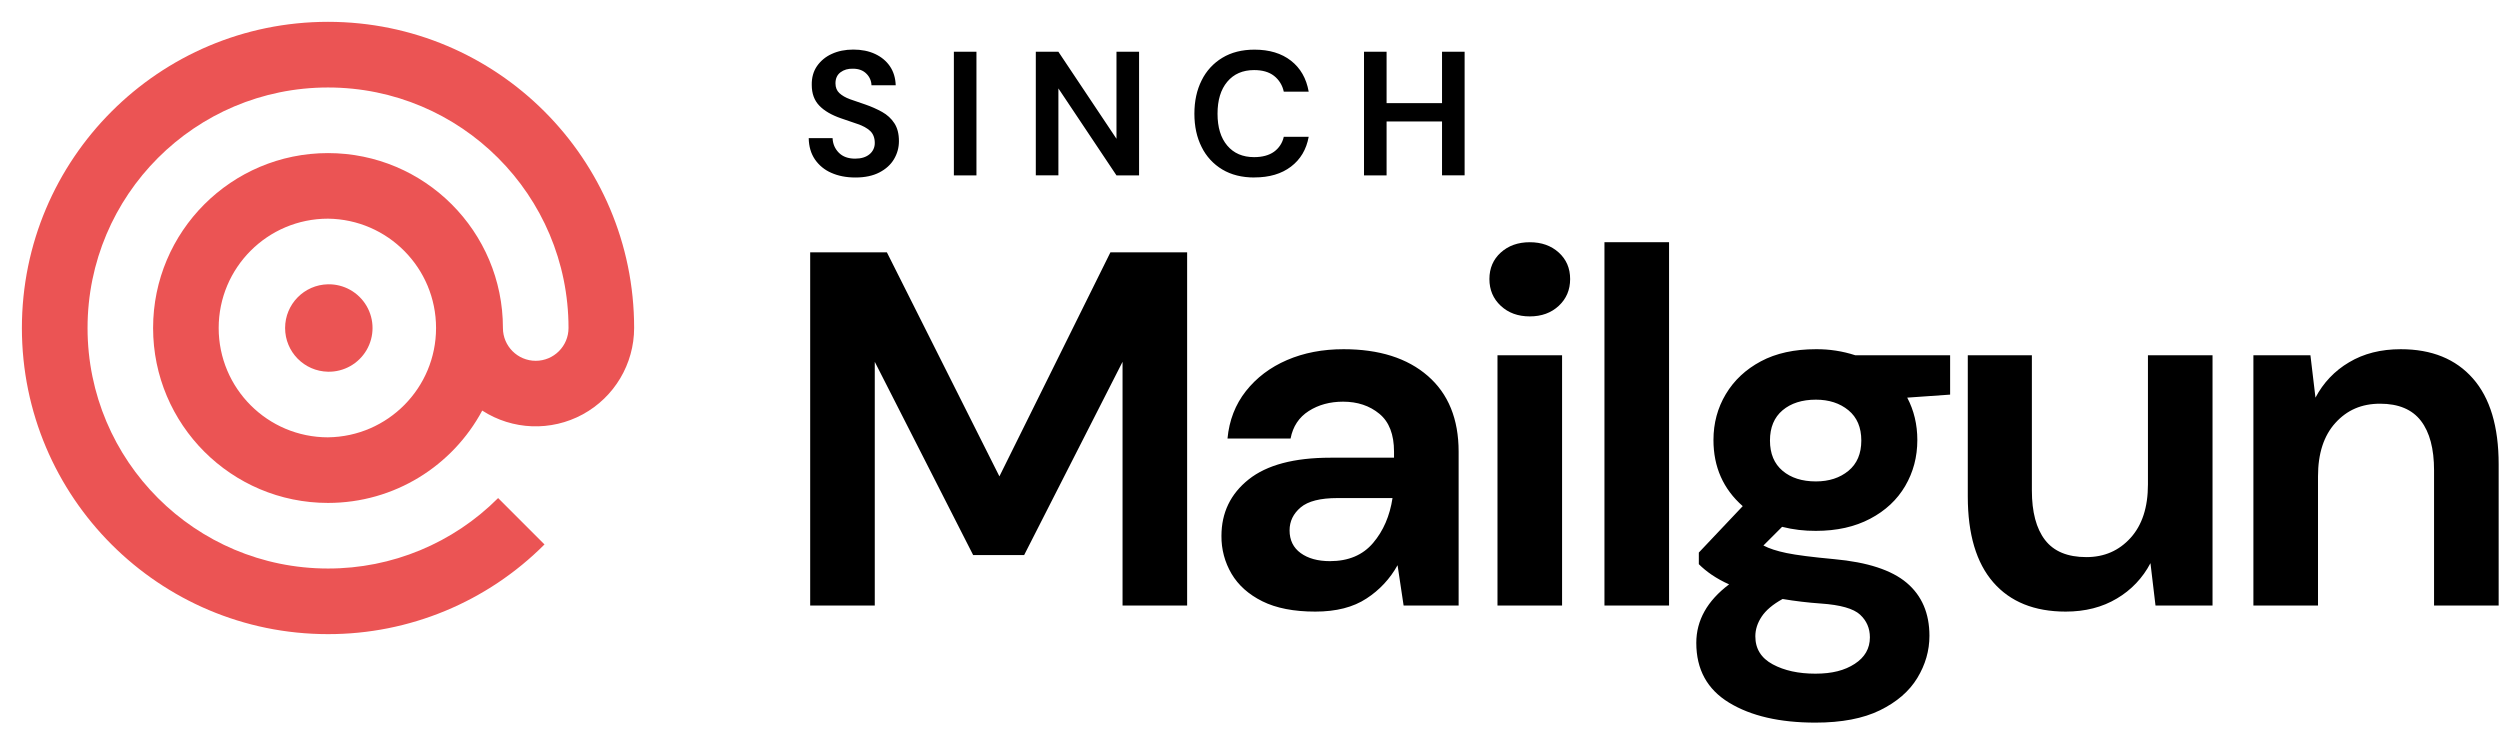
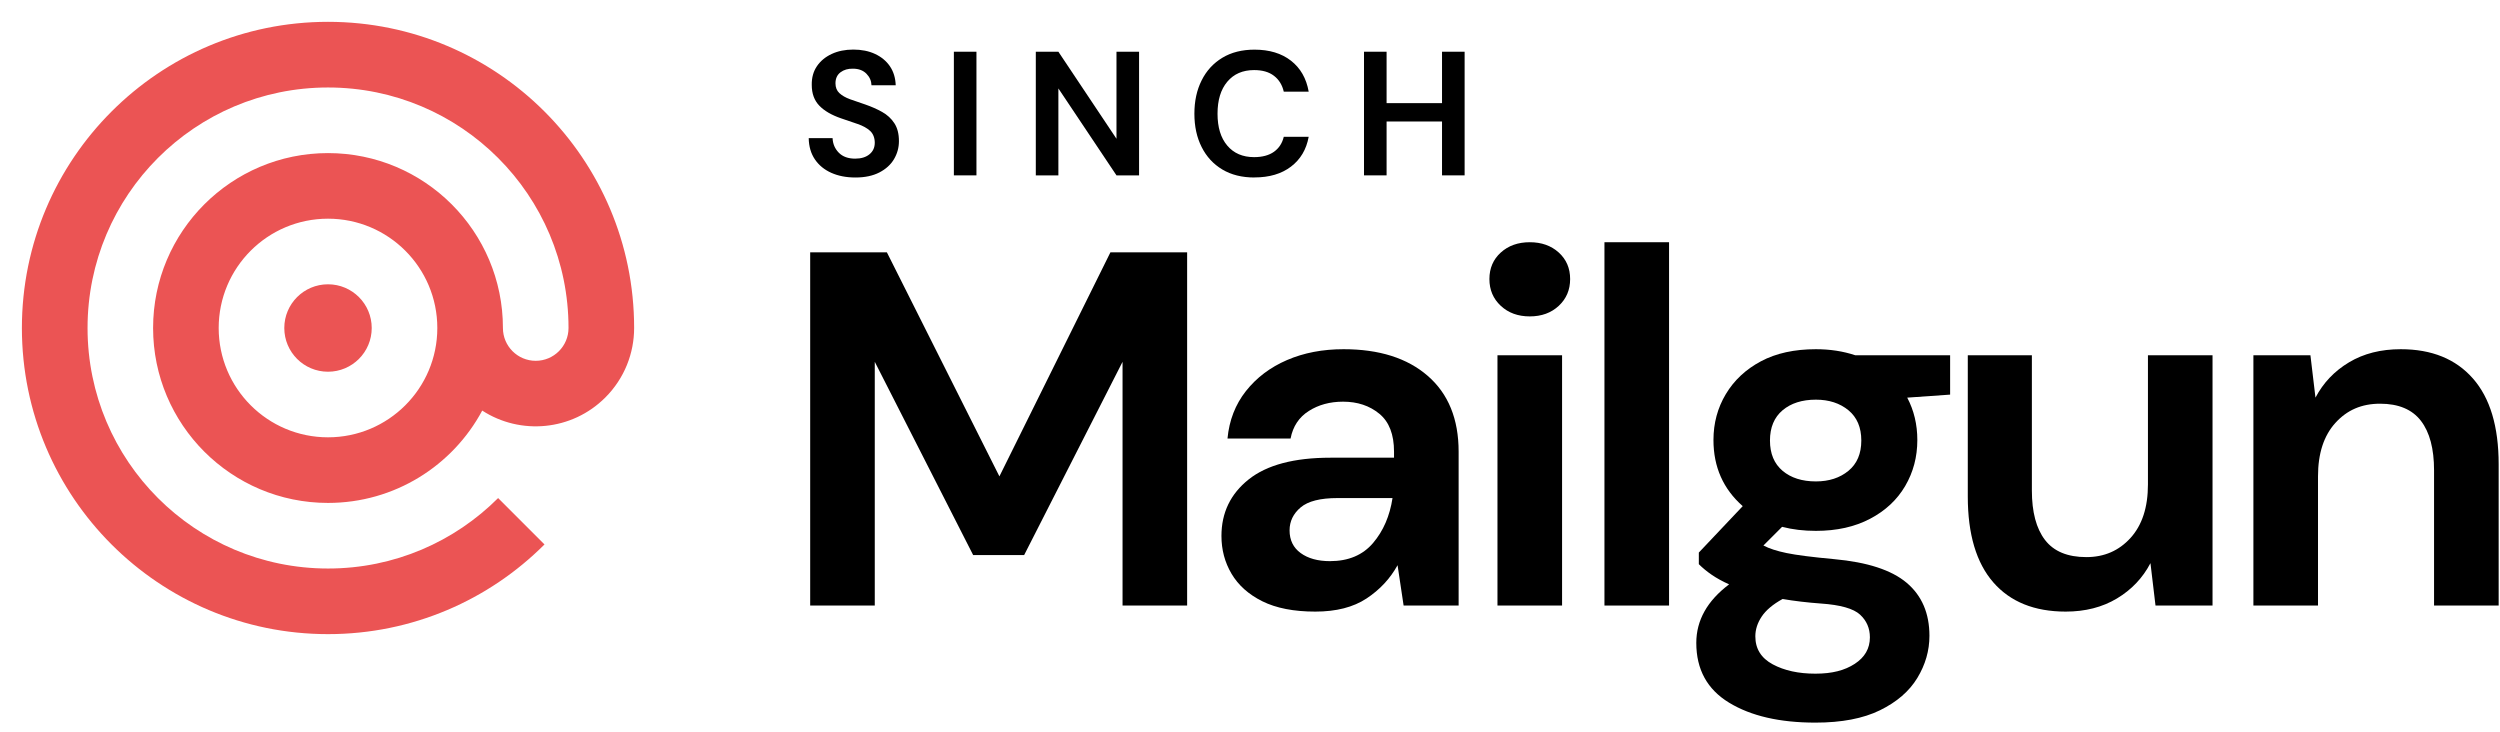
<svg xmlns="http://www.w3.org/2000/svg" viewBox="0 0 164 48" fill="none">
-   <path d="M53.148 39.724V16.552h5.031l7.382 14.698 7.283-14.698h5.032v23.172h-4.237V23.735l-6.456 12.679H63.84l-6.455-12.679v15.99h-4.237Zm33.136.397c-1.41 0-2.57-.227-3.476-.678-.906-.451-1.576-1.055-2.019-1.804a4.786 4.786 0 0 1-.662-2.483c0-1.523.596-2.76 1.788-3.708 1.191-.947 2.979-1.423 5.362-1.423h4.171v-.397c0-1.126-.318-1.954-.96-2.483-.641-.53-1.436-.795-2.383-.795-.86 0-1.61.203-2.251.613-.642.41-1.039 1.01-1.192 1.804h-4.138c.112-1.192.513-2.23 1.208-3.112.696-.881 1.594-1.56 2.698-2.036 1.105-.476 2.338-.711 3.708-.711 2.338 0 4.183.583 5.528 1.754 1.345 1.171 2.02 2.826 2.02 4.966v10.096h-3.609l-.397-2.648a6.118 6.118 0 0 1-2.036 2.185c-.873.575-1.99.86-3.36.86Zm.96-3.31c1.213 0 2.156-.397 2.83-1.192.675-.794 1.097-1.775 1.275-2.946h-3.608c-1.126 0-1.933.203-2.417.612-.484.41-.728.91-.728 1.507 0 .641.244 1.138.728 1.49.484.351 1.126.529 1.92.529Zm13.109-16.055c-.774 0-1.407-.232-1.903-.695-.497-.464-.745-1.047-.745-1.755 0-.707.248-1.287.745-1.738.496-.45 1.13-.678 1.903-.678.774 0 1.407.227 1.904.678.496.451.744 1.03.744 1.738s-.248 1.291-.744 1.755c-.497.463-1.13.695-1.904.695Zm-2.118 18.968v-16.42h4.237v16.42h-4.237Zm7.017 0V15.89h4.238v23.834h-4.238Zm13.871-4.899a8.785 8.785 0 0 1-2.218-.265l-1.225 1.225c.377.198.881.364 1.523.496.641.133 1.676.265 3.111.398 2.185.198 3.774.715 4.767 1.555.993.84 1.49 2 1.49 3.476 0 .973-.265 1.891-.794 2.764-.53.874-1.345 1.577-2.45 2.12-1.105.541-2.516.81-4.237.81-2.338 0-4.225-.434-5.661-1.308-1.436-.873-2.152-2.18-2.152-3.922 0-1.477.716-2.76 2.152-3.84a7.26 7.26 0 0 1-1.142-.63c-.319-.218-.6-.45-.844-.694v-.762l2.88-3.045c-1.279-1.126-1.92-2.57-1.92-4.337 0-1.105.269-2.106.811-3.012.542-.906 1.307-1.622 2.3-2.152.994-.53 2.198-.794 3.609-.794a8.12 8.12 0 0 1 2.582.397h6.223v2.582l-2.814.198c.443.84.663 1.767.663 2.781 0 1.105-.265 2.106-.795 3.013-.53.906-1.295 1.622-2.301 2.151-1.005.53-2.189.795-3.558.795Zm-3.973 6.918c0 .816.381 1.428 1.142 1.838.762.41 1.693.612 2.798.612 1.104 0 1.92-.215 2.582-.645.662-.43.993-1.01.993-1.738 0-.596-.215-1.093-.646-1.49-.43-.397-1.287-.641-2.565-.728a26.31 26.31 0 0 1-2.516-.298c-.641.352-1.097.74-1.374 1.158-.277.418-.414.849-.414 1.291Zm3.973-10.162c.86 0 1.572-.232 2.135-.695.563-.464.844-1.126.844-1.987 0-.86-.281-1.523-.844-1.986-.563-.463-1.275-.695-2.135-.695-.906 0-1.635.232-2.185.695-.55.463-.828 1.126-.828 1.986 0 .861.278 1.523.828 1.986.55.464 1.279.696 2.185.696Zm16.386 8.54c-2.052 0-3.637-.641-4.75-1.92-1.113-1.278-1.672-3.157-1.672-5.627v-9.27h4.204v8.872c0 1.412.286 2.496.861 3.245.575.749 1.477 1.125 2.714 1.125 1.171 0 2.135-.418 2.897-1.258.761-.84 1.142-2.007 1.142-3.509v-8.474h4.237v16.42h-3.741l-.331-2.782a5.781 5.781 0 0 1-2.201 2.318c-.96.575-2.081.86-3.36.86Zm12.314-.397v-16.42h3.741l.331 2.782a5.783 5.783 0 0 1 2.202-2.318c.96-.575 2.089-.86 3.393-.86 2.031 0 3.608.641 4.733 1.92 1.126 1.278 1.689 3.157 1.689 5.627v9.27h-4.238v-8.873c0-1.41-.285-2.495-.86-3.244-.575-.749-1.469-1.125-2.682-1.125-1.212 0-2.168.418-2.929 1.258-.762.84-1.142 2.007-1.142 3.509v8.474h-4.238ZM56.11 11.644c-.596 0-1.121-.103-1.576-.306a2.49 2.49 0 0 1-1.076-.881c-.26-.385-.397-.849-.406-1.395h1.565c.016.38.153.695.41.956.256.26.616.389 1.07.389.394 0 .709-.095.94-.286a.931.931 0 0 0 .348-.757c0-.314-.104-.592-.306-.778-.203-.186-.476-.335-.816-.45l-1.088-.373c-.625-.215-1.105-.493-1.431-.836-.327-.34-.493-.79-.493-1.357-.008-.48.108-.89.343-1.233a2.34 2.34 0 0 1 .969-.799c.41-.19.881-.286 1.415-.286s1.018.096 1.432.29c.414.195.736.464.972.811.236.348.36.762.377 1.242h-1.59a1.094 1.094 0 0 0-.33-.758c-.215-.219-.51-.33-.886-.33-.323-.009-.596.07-.815.235-.22.166-.331.406-.331.724 0 .27.087.484.256.642.17.157.402.293.696.401.293.108.629.223 1.01.348a6.9 6.9 0 0 1 1.1.488c.331.186.6.43.799.736.202.307.302.696.302 1.176 0 .426-.108.819-.323 1.183-.215.364-.538.654-.96.873-.426.22-.948.331-1.564.331h-.013Zm6.464-.14v-8.11h1.481v8.11h-1.481Zm5.375 0v-8.11h1.481l3.811 5.71v-5.71h1.482v8.11H73.24L69.431 5.8v5.703h-1.482Zm14.346.14c-.82 0-1.523-.174-2.11-.525a3.516 3.516 0 0 1-1.357-1.473c-.319-.63-.476-1.358-.476-2.185 0-.828.157-1.556.476-2.19a3.535 3.535 0 0 1 1.357-1.48c.587-.356 1.29-.534 2.11-.534.973 0 1.771.24 2.392.724.62.484 1.01 1.158 1.163 2.031h-1.635a1.758 1.758 0 0 0-.641-1.038c-.327-.253-.762-.377-1.304-.377-.749 0-1.336.257-1.762.766-.427.509-.638 1.208-.638 2.098 0 .89.211 1.585.638 2.09.426.504 1.013.757 1.762.757.542 0 .977-.12 1.304-.352a1.63 1.63 0 0 0 .641-.98h1.635c-.153.835-.542 1.485-1.163 1.956-.62.472-1.42.708-2.392.708v.004Zm7.184-.14v-8.11h1.481v3.372h3.637V3.393h1.482v8.11h-1.482V7.97H90.96v3.534h-1.481Z" fill="#000" />
-   <path d="M21.517 24.385a2.868 2.868 0 1 0 0-5.735 2.868 2.868 0 0 0 0 5.735Z" fill="#EB5454" />
-   <path d="M35.143 23.669a2.153 2.153 0 0 1-2.151-2.152c0-6.34-5.14-11.474-11.475-11.474s-11.474 5.139-11.474 11.474 5.139 11.475 11.474 11.475c4.378 0 8.185-2.45 10.117-6.058a6.459 6.459 0 0 0 9.965-5.42c0-11.09-8.992-20.082-20.082-20.082S1.436 10.428 1.436 21.517c0 11.09 8.992 20.082 20.081 20.082a20.01 20.01 0 0 0 14.202-5.884l-3.042-3.042a15.727 15.727 0 0 1-11.156 4.622c-8.714 0-15.778-7.063-15.778-15.778 0-8.714 7.06-15.778 15.774-15.778 8.715 0 15.778 7.064 15.778 15.778a2.153 2.153 0 0 1-2.152 2.152Zm-13.626 5.02a7.172 7.172 0 1 1 .001-14.344 7.172 7.172 0 0 1 0 14.343Z" fill="#EB5454" />
+   <path d="M53.148 39.724V16.552H58.179L65.561 31.25L72.844 16.552H77.876V39.724H73.639V23.735L67.183 36.414H63.84L57.385 23.735V39.724H53.148Z" fill="black" />
+   <path d="M86.284 40.121C84.873 40.121 83.715 39.894 82.808 39.443C81.902 38.992 81.232 38.388 80.789 37.639C80.346 36.89 80.127 36.062 80.127 35.156C80.127 33.633 80.723 32.396 81.915 31.448C83.106 30.501 84.894 30.025 87.277 30.025H91.448V29.628C91.448 28.502 91.13 27.674 90.488 27.145C89.847 26.615 89.052 26.35 88.105 26.35C87.244 26.35 86.495 26.553 85.854 26.963C85.212 27.372 84.815 27.972 84.662 28.767H80.524C80.636 27.575 81.037 26.537 81.732 25.655C82.428 24.774 83.326 24.095 84.43 23.619C85.535 23.143 86.768 22.908 88.138 22.908C90.476 22.908 92.321 23.491 93.666 24.662C95.011 25.833 95.686 27.488 95.686 29.628V39.724H92.077L91.68 37.076C91.196 37.957 90.517 38.685 89.644 39.261C88.771 39.836 87.654 40.121 86.284 40.121ZM87.244 36.811C88.457 36.811 89.4 36.414 90.075 35.619C90.749 34.825 91.171 33.844 91.349 32.673H87.741C86.615 32.673 85.808 32.876 85.324 33.285C84.84 33.695 84.596 34.196 84.596 34.792C84.596 35.433 84.84 35.93 85.324 36.281C85.808 36.633 86.45 36.811 87.244 36.811Z" fill="black" />
+   <path d="M100.353 20.756C99.579 20.756 98.946 20.524 98.45 20.061C97.953 19.597 97.705 19.014 97.705 18.306C97.705 17.599 97.953 17.019 98.45 16.568C98.946 16.117 99.579 15.89 100.353 15.89C101.127 15.89 101.76 16.117 102.257 16.568C102.753 17.019 103.001 17.599 103.001 18.306C103.001 19.014 102.753 19.597 102.257 20.061C101.76 20.524 101.127 20.756 100.353 20.756ZM98.234 39.724V23.305H102.472V39.724H98.234Z" fill="black" />
+   <path d="M105.252 39.724V15.89H109.49V39.724H105.252Z" fill="black" />
+   <path d="M119.123 34.825C118.328 34.825 117.588 34.738 116.905 34.56L115.68 35.785C116.057 35.983 116.561 36.149 117.203 36.281C117.844 36.414 118.879 36.546 120.314 36.679C122.499 36.877 124.088 37.395 125.081 38.234C126.074 39.075 126.571 40.233 126.571 41.71C126.571 42.683 126.306 43.601 125.777 44.474C125.247 45.348 124.432 46.051 123.327 46.593C122.222 47.135 120.811 47.404 119.09 47.404C116.752 47.404 114.865 46.97 113.429 46.096C111.993 45.223 111.277 43.916 111.277 42.174C111.277 40.697 111.993 39.414 113.429 38.334C112.986 38.135 112.606 37.924 112.287 37.705C111.968 37.486 111.687 37.254 111.443 37.01V36.248L114.323 33.203C113.044 32.077 112.403 30.633 112.403 28.866C112.403 27.761 112.672 26.76 113.214 25.854C113.756 24.948 114.521 24.232 115.514 23.702C116.508 23.172 117.712 22.908 119.123 22.908C120.05 22.908 120.91 23.04 121.705 23.305H127.928V25.887L125.114 26.085C125.557 26.925 125.777 27.852 125.777 28.866C125.777 29.971 125.512 30.972 124.982 31.879C124.452 32.785 123.687 33.501 122.681 34.03C121.676 34.56 120.492 34.825 119.123 34.825ZM115.15 41.743C115.15 42.559 115.531 43.171 116.292 43.581C117.054 43.99 117.985 44.193 119.09 44.193C120.194 44.193 121.01 43.978 121.672 43.548C122.334 43.117 122.665 42.538 122.665 41.81C122.665 41.214 122.45 40.717 122.019 40.32C121.589 39.923 120.732 39.679 119.454 39.592C118.548 39.526 117.712 39.426 116.938 39.294C116.297 39.645 115.841 40.035 115.564 40.452C115.287 40.87 115.15 41.301 115.15 41.743ZM119.123 31.581C119.983 31.581 120.695 31.349 121.258 30.886C121.821 30.422 122.102 29.76 122.102 28.899C122.102 28.039 121.821 27.377 121.258 26.913C120.695 26.45 119.983 26.218 119.123 26.218C118.217 26.218 117.488 26.45 116.938 26.913C116.388 27.377 116.11 28.039 116.11 28.899C116.11 29.76 116.388 30.422 116.938 30.886C117.488 31.349 118.217 31.581 119.123 31.581Z" fill="black" />
+   <path d="M135.509 40.121C133.457 40.121 131.872 39.48 130.759 38.201C129.646 36.923 129.087 35.044 129.087 32.574V23.305H133.291V32.176C133.291 33.588 133.577 34.672 134.152 35.421C134.727 36.17 135.629 36.546 136.866 36.546C138.037 36.546 139.001 36.128 139.763 35.288C140.524 34.448 140.905 33.281 140.905 31.779V23.305H145.142V39.724H141.401L141.07 36.943C140.561 37.916 139.829 38.685 138.869 39.261C137.909 39.836 136.788 40.121 135.509 40.121Z" fill="black" />
+   <path d="M147.823 39.724V23.305H151.564L151.895 26.085C152.404 25.113 153.137 24.343 154.097 23.768C155.057 23.193 156.186 22.908 157.49 22.908C159.521 22.908 161.098 23.549 162.223 24.828C163.349 26.106 163.912 27.985 163.912 30.455V39.724H159.674V30.852C159.674 29.441 159.389 28.357 158.814 27.608C158.239 26.859 157.345 26.483 156.132 26.483C154.92 26.483 153.964 26.901 153.203 27.741C152.441 28.581 152.061 29.748 152.061 31.25V39.724H147.823Z" fill="black" />
+   <path d="M56.11 11.644C55.514 11.644 54.989 11.541 54.534 11.338C54.079 11.135 53.719 10.841 53.458 10.457C53.197 10.072 53.061 9.608 53.052 9.062H54.617C54.633 9.443 54.77 9.757 55.026 10.018C55.283 10.279 55.643 10.407 56.098 10.407C56.491 10.407 56.806 10.312 57.037 10.121C57.269 9.931 57.385 9.679 57.385 9.364C57.385 9.05 57.281 8.772 57.079 8.586C56.876 8.4 56.603 8.251 56.264 8.135C55.924 8.019 55.56 7.895 55.175 7.763C54.55 7.548 54.07 7.27 53.743 6.927C53.417 6.588 53.251 6.137 53.251 5.57C53.243 5.09 53.359 4.68 53.594 4.337C53.83 3.993 54.153 3.728 54.563 3.538C54.972 3.348 55.444 3.252 55.978 3.252C56.512 3.252 56.996 3.348 57.41 3.542C57.824 3.737 58.146 4.006 58.382 4.353C58.618 4.701 58.742 5.115 58.759 5.595H57.17C57.161 5.309 57.054 5.057 56.839 4.837C56.623 4.618 56.33 4.506 55.953 4.506C55.63 4.498 55.357 4.577 55.138 4.742C54.919 4.908 54.807 5.148 54.807 5.466C54.807 5.735 54.894 5.95 55.063 6.108C55.233 6.265 55.465 6.401 55.759 6.509C56.052 6.617 56.388 6.732 56.768 6.857C57.17 6.997 57.538 7.159 57.869 7.345C58.2 7.531 58.469 7.775 58.668 8.081C58.87 8.388 58.97 8.777 58.97 9.257C58.97 9.683 58.862 10.076 58.647 10.44C58.432 10.804 58.109 11.094 57.687 11.313C57.261 11.532 56.739 11.644 56.123 11.644H56.11Z" fill="black" />
+   <path d="M62.574 11.504V3.393H64.055V11.504H62.574Z" fill="black" />
+   <path d="M67.949 11.504V3.393H69.43L73.241 9.103V3.393H74.723V11.504H73.241L69.43 5.801V11.504H67.949Z" fill="black" />
+   <path d="M82.295 11.644C81.476 11.644 80.772 11.47 80.185 11.119C79.597 10.767 79.146 10.279 78.828 9.646C78.509 9.017 78.352 8.288 78.352 7.461C78.352 6.633 78.509 5.905 78.828 5.272C79.142 4.639 79.597 4.146 80.185 3.79C80.772 3.435 81.476 3.257 82.295 3.257C83.268 3.257 84.066 3.497 84.687 3.981C85.308 4.465 85.697 5.139 85.85 6.012H84.215C84.116 5.574 83.901 5.226 83.574 4.974C83.247 4.721 82.812 4.597 82.27 4.597C81.521 4.597 80.934 4.854 80.508 5.363C80.081 5.872 79.87 6.571 79.87 7.461C79.87 8.35 80.081 9.046 80.508 9.55C80.934 10.055 81.521 10.308 82.27 10.308C82.812 10.308 83.247 10.188 83.574 9.956C83.901 9.72 84.116 9.393 84.215 8.975H85.85C85.697 9.811 85.308 10.461 84.687 10.932C84.066 11.404 83.268 11.64 82.295 11.64V11.644Z" fill="black" />
+   <path d="M89.479 11.504V3.393H90.96V6.766H94.597V3.393H96.079V11.504H94.597V7.97H90.96V11.504H89.479Z" fill="black" />
+   <path d="M21.517 24.385C23.101 24.385 24.385 23.101 24.385 21.517C24.385 19.933 23.101 18.65 21.517 18.65C19.933 18.65 18.65 19.933 18.65 21.517C18.65 23.101 19.933 24.385 21.517 24.385Z" fill="#EB5454" />
+   <path d="M35.143 23.669C33.956 23.669 32.992 22.705 32.992 21.517C32.992 15.178 27.852 10.043 21.517 10.043C15.182 10.043 10.043 15.182 10.043 21.517C10.043 27.852 15.182 32.992 21.517 32.992C25.895 32.992 29.702 30.542 31.634 26.934C34.134 28.556 37.514 28.27 39.708 26.077C40.97 24.815 41.599 23.164 41.599 21.513C41.599 10.423 32.607 1.432 21.517 1.432C10.428 1.432 1.436 10.428 1.436 21.517C1.436 32.607 10.428 41.599 21.517 41.599C27.062 41.599 32.085 39.352 35.719 35.715L32.677 32.673C29.822 35.528 25.878 37.295 21.521 37.295C12.807 37.295 5.743 30.232 5.743 21.517C5.743 12.803 12.803 5.739 21.517 5.739C30.232 5.739 37.295 12.803 37.295 21.517C37.295 22.705 36.331 23.669 35.143 23.669ZM21.517 28.688C17.557 28.688 14.346 25.477 14.346 21.517C14.346 17.557 17.557 14.346 21.517 14.346C25.477 14.346 28.688 17.557 28.688 21.517C28.688 25.477 25.477 28.688 21.517 28.688Z" fill="#EB5454" />
</svg>
